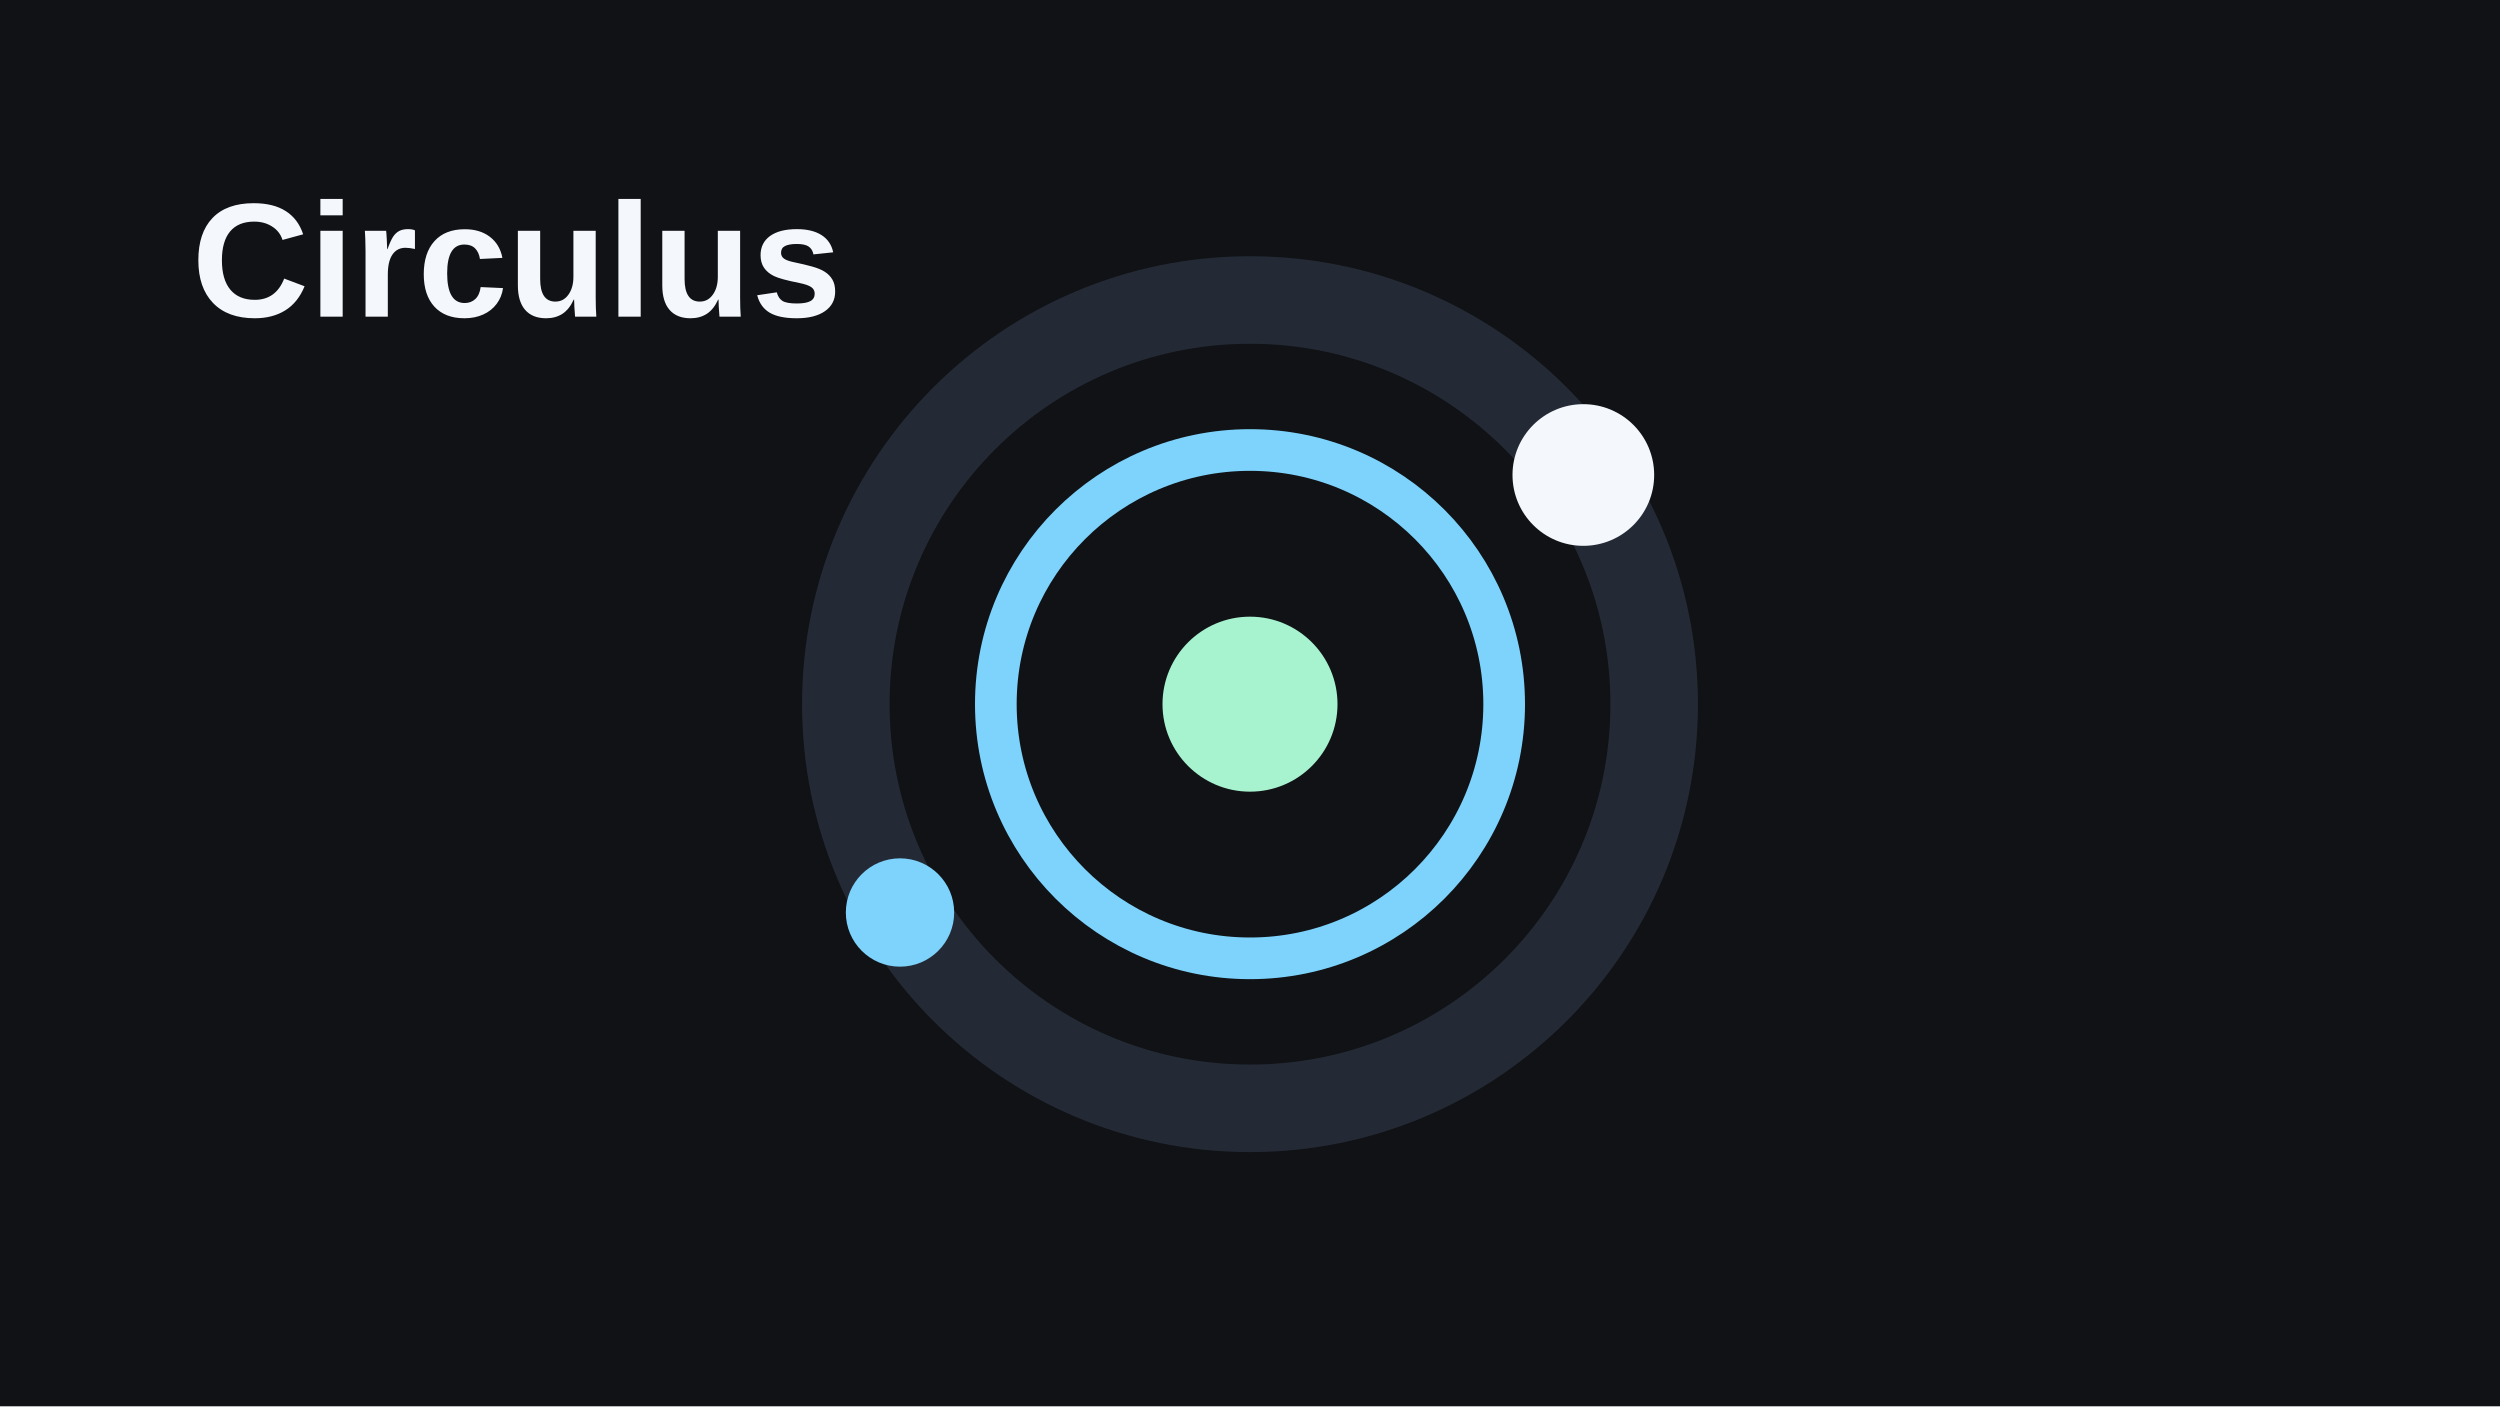
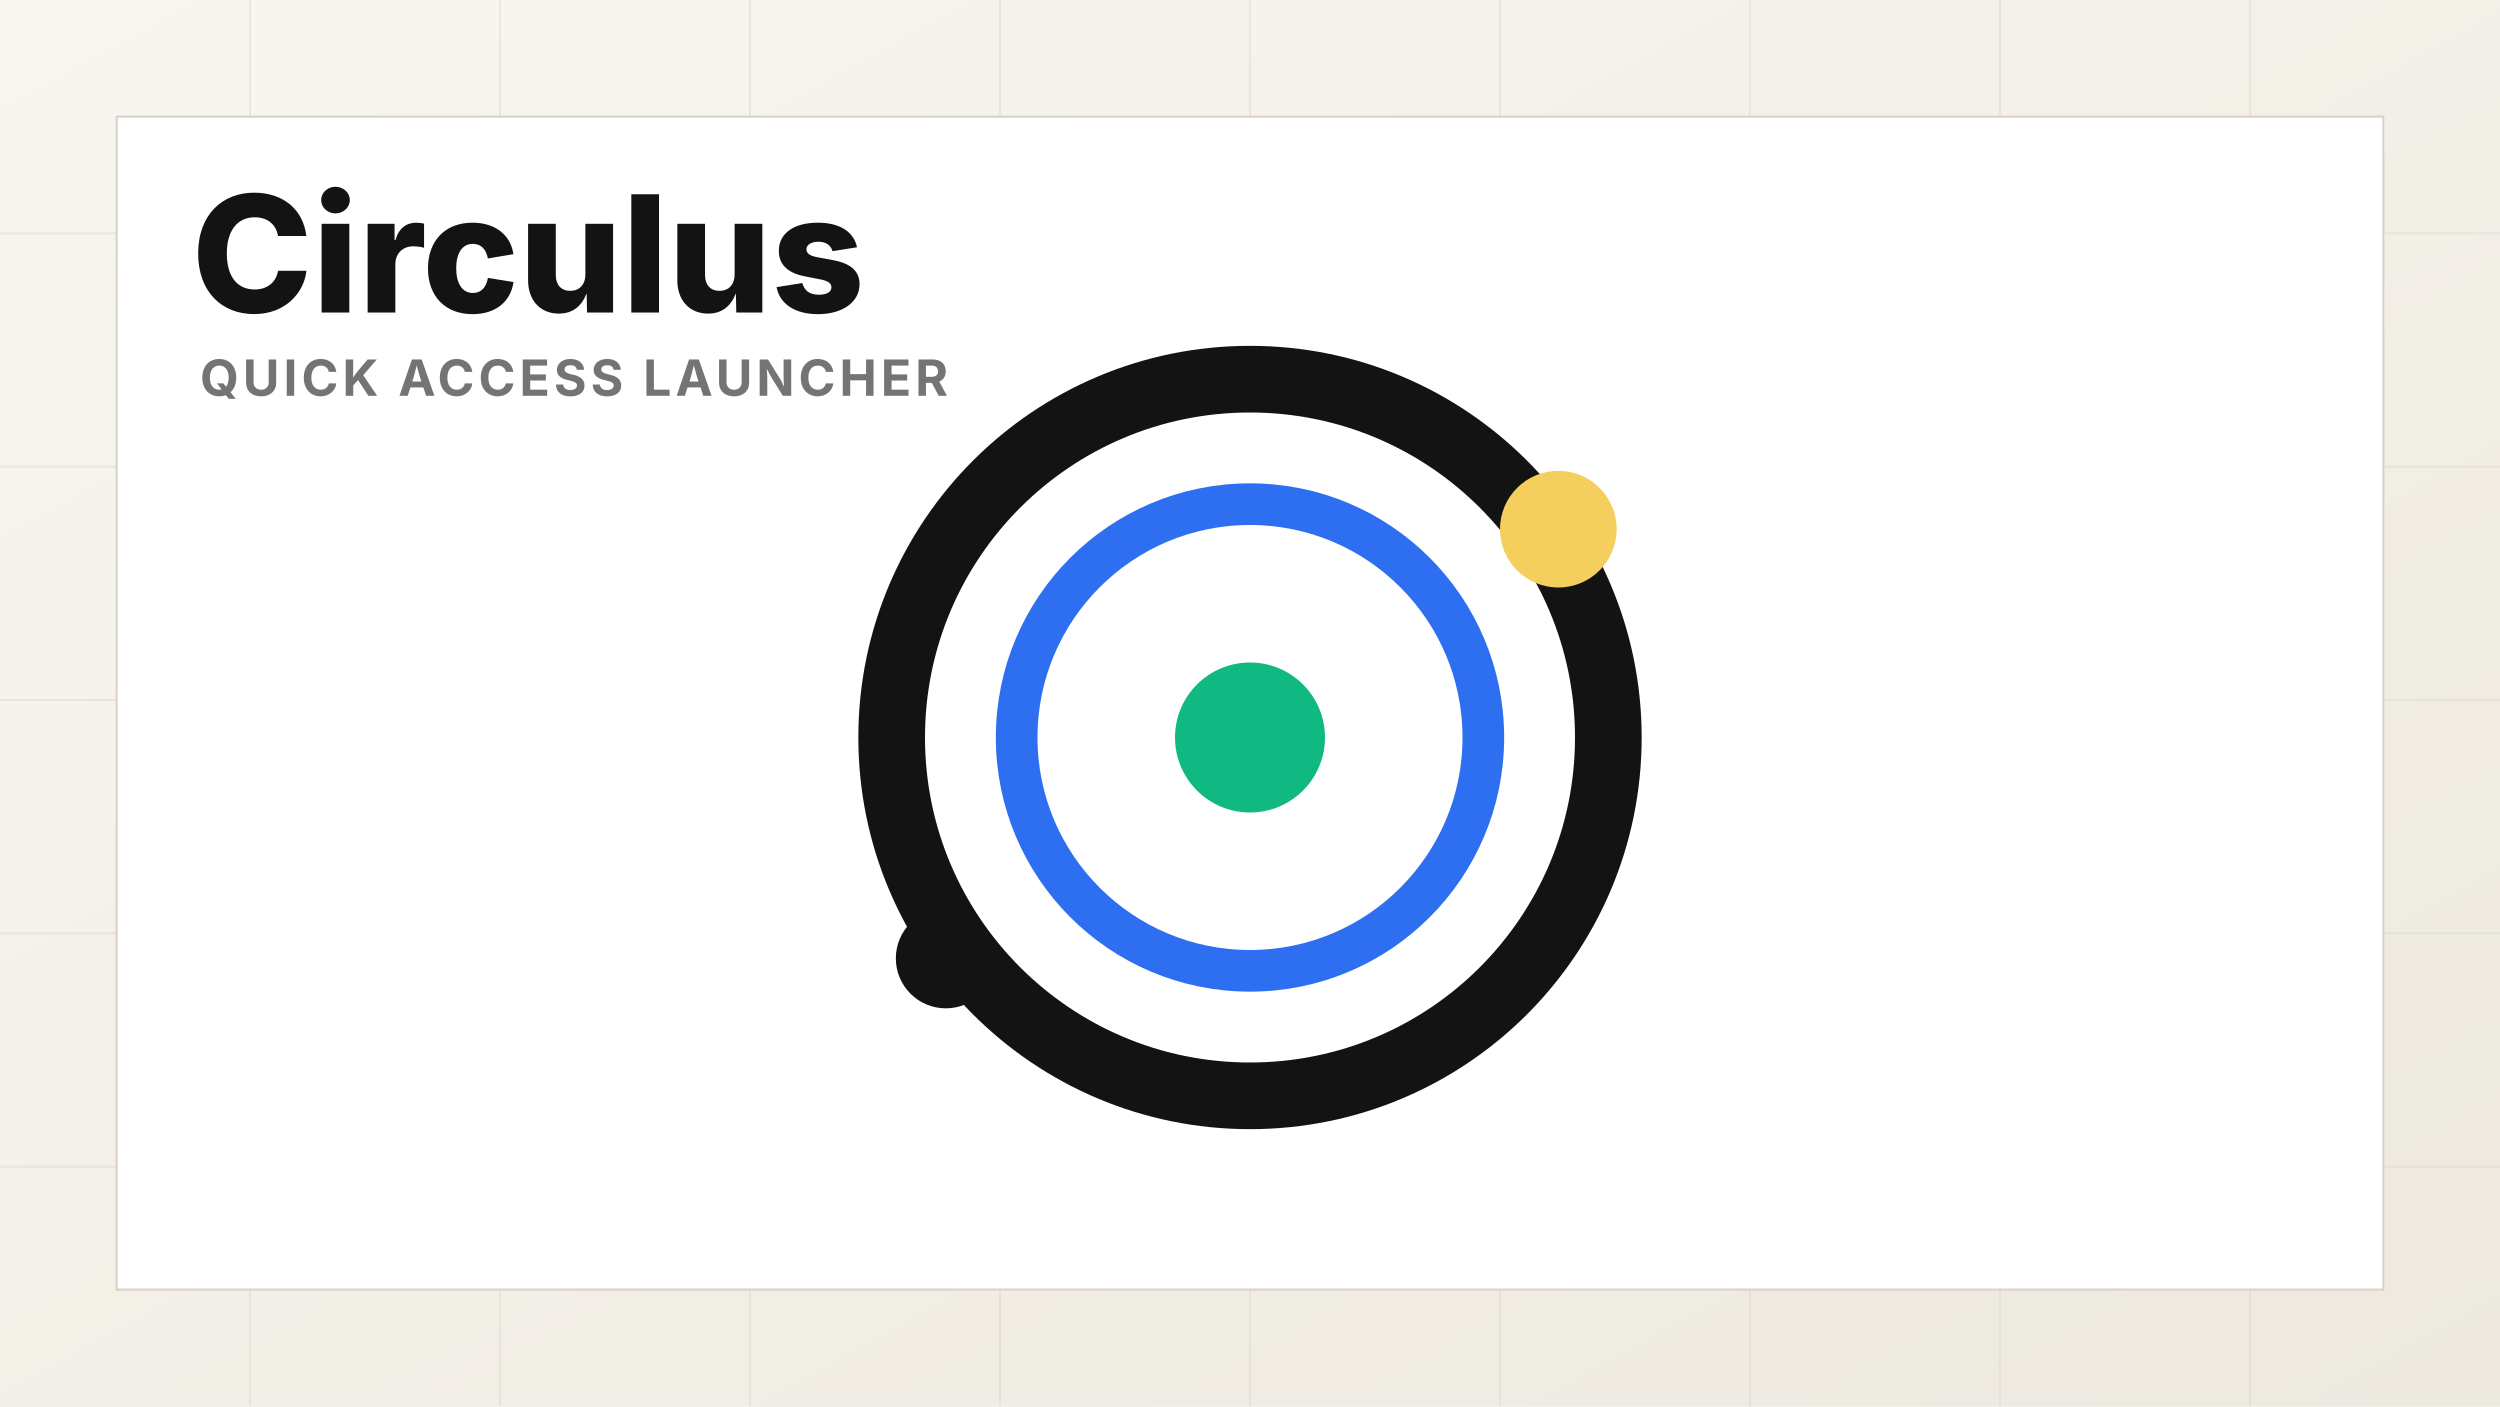
<svg xmlns="http://www.w3.org/2000/svg" viewBox="0 0 1200 675" role="img" aria-labelledby="title desc">
-   <rect width="1200" height="675" fill="#101216" />
-   <circle cx="600" cy="338" r="194" fill="none" stroke="#242a35" stroke-width="42" />
-   <circle cx="600" cy="338" r="122" fill="none" stroke="#7dd3fc" stroke-width="20" />
-   <circle cx="600" cy="338" r="42" fill="#a7f3d0" />
-   <circle cx="760" cy="228" r="34" fill="#f4f7fb" />
-   <circle cx="432" cy="438" r="26" fill="#7dd3fc" />
-   <text x="92" y="152" fill="#f4f7fb" font-family="Arial, sans-serif" font-size="78" font-weight="800">Circulus</text>
+   <defs>
+     <linearGradient id="bg" x1="0" y1="0" x2="1" y2="1">
+       <stop offset="0%" stop-color="#f8f6f1" />
+       <stop offset="100%" stop-color="#ede9df" />
+     </linearGradient>
+   </defs>
+   <rect width="1200" height="675" fill="url(#bg)" />
+   <g opacity="0.4" stroke="#d8d1c4" stroke-width="1">
+     <path d="M0 112h1200M0 224h1200M0 336h1200M0 448h1200M0 560h1200" />
+     <path d="M120 0v675M240 0v675M360 0v675M480 0v675M600 0v675M720 0v675M840 0v675M960 0v675M1080 0v675" />
+   </g>
+   <rect x="56" y="56" width="1088" height="563" fill="#ffffff" stroke="#d9d2c7" />
+   <text x="92" y="150" fill="#131313" font-family="Inter, Arial, sans-serif" font-size="78" font-weight="800">Circulus</text>
+   <text x="96" y="190" fill="#747472" font-family="Inter, Arial, sans-serif" font-size="24" font-weight="700" letter-spacing="0.08em">QUICK ACCESS LAUNCHER</text>
+   <circle cx="600" cy="354" r="172" fill="none" stroke="#131313" stroke-width="32" />
+   <circle cx="600" cy="354" r="112" fill="none" stroke="#2e6ff2" stroke-width="20" />
+   <circle cx="600" cy="354" r="36" fill="#10b981" />
+   <circle cx="748" cy="254" r="28" fill="#f4cf5d" />
+   <circle cx="454" cy="460" r="24" fill="#131313" />
</svg>
